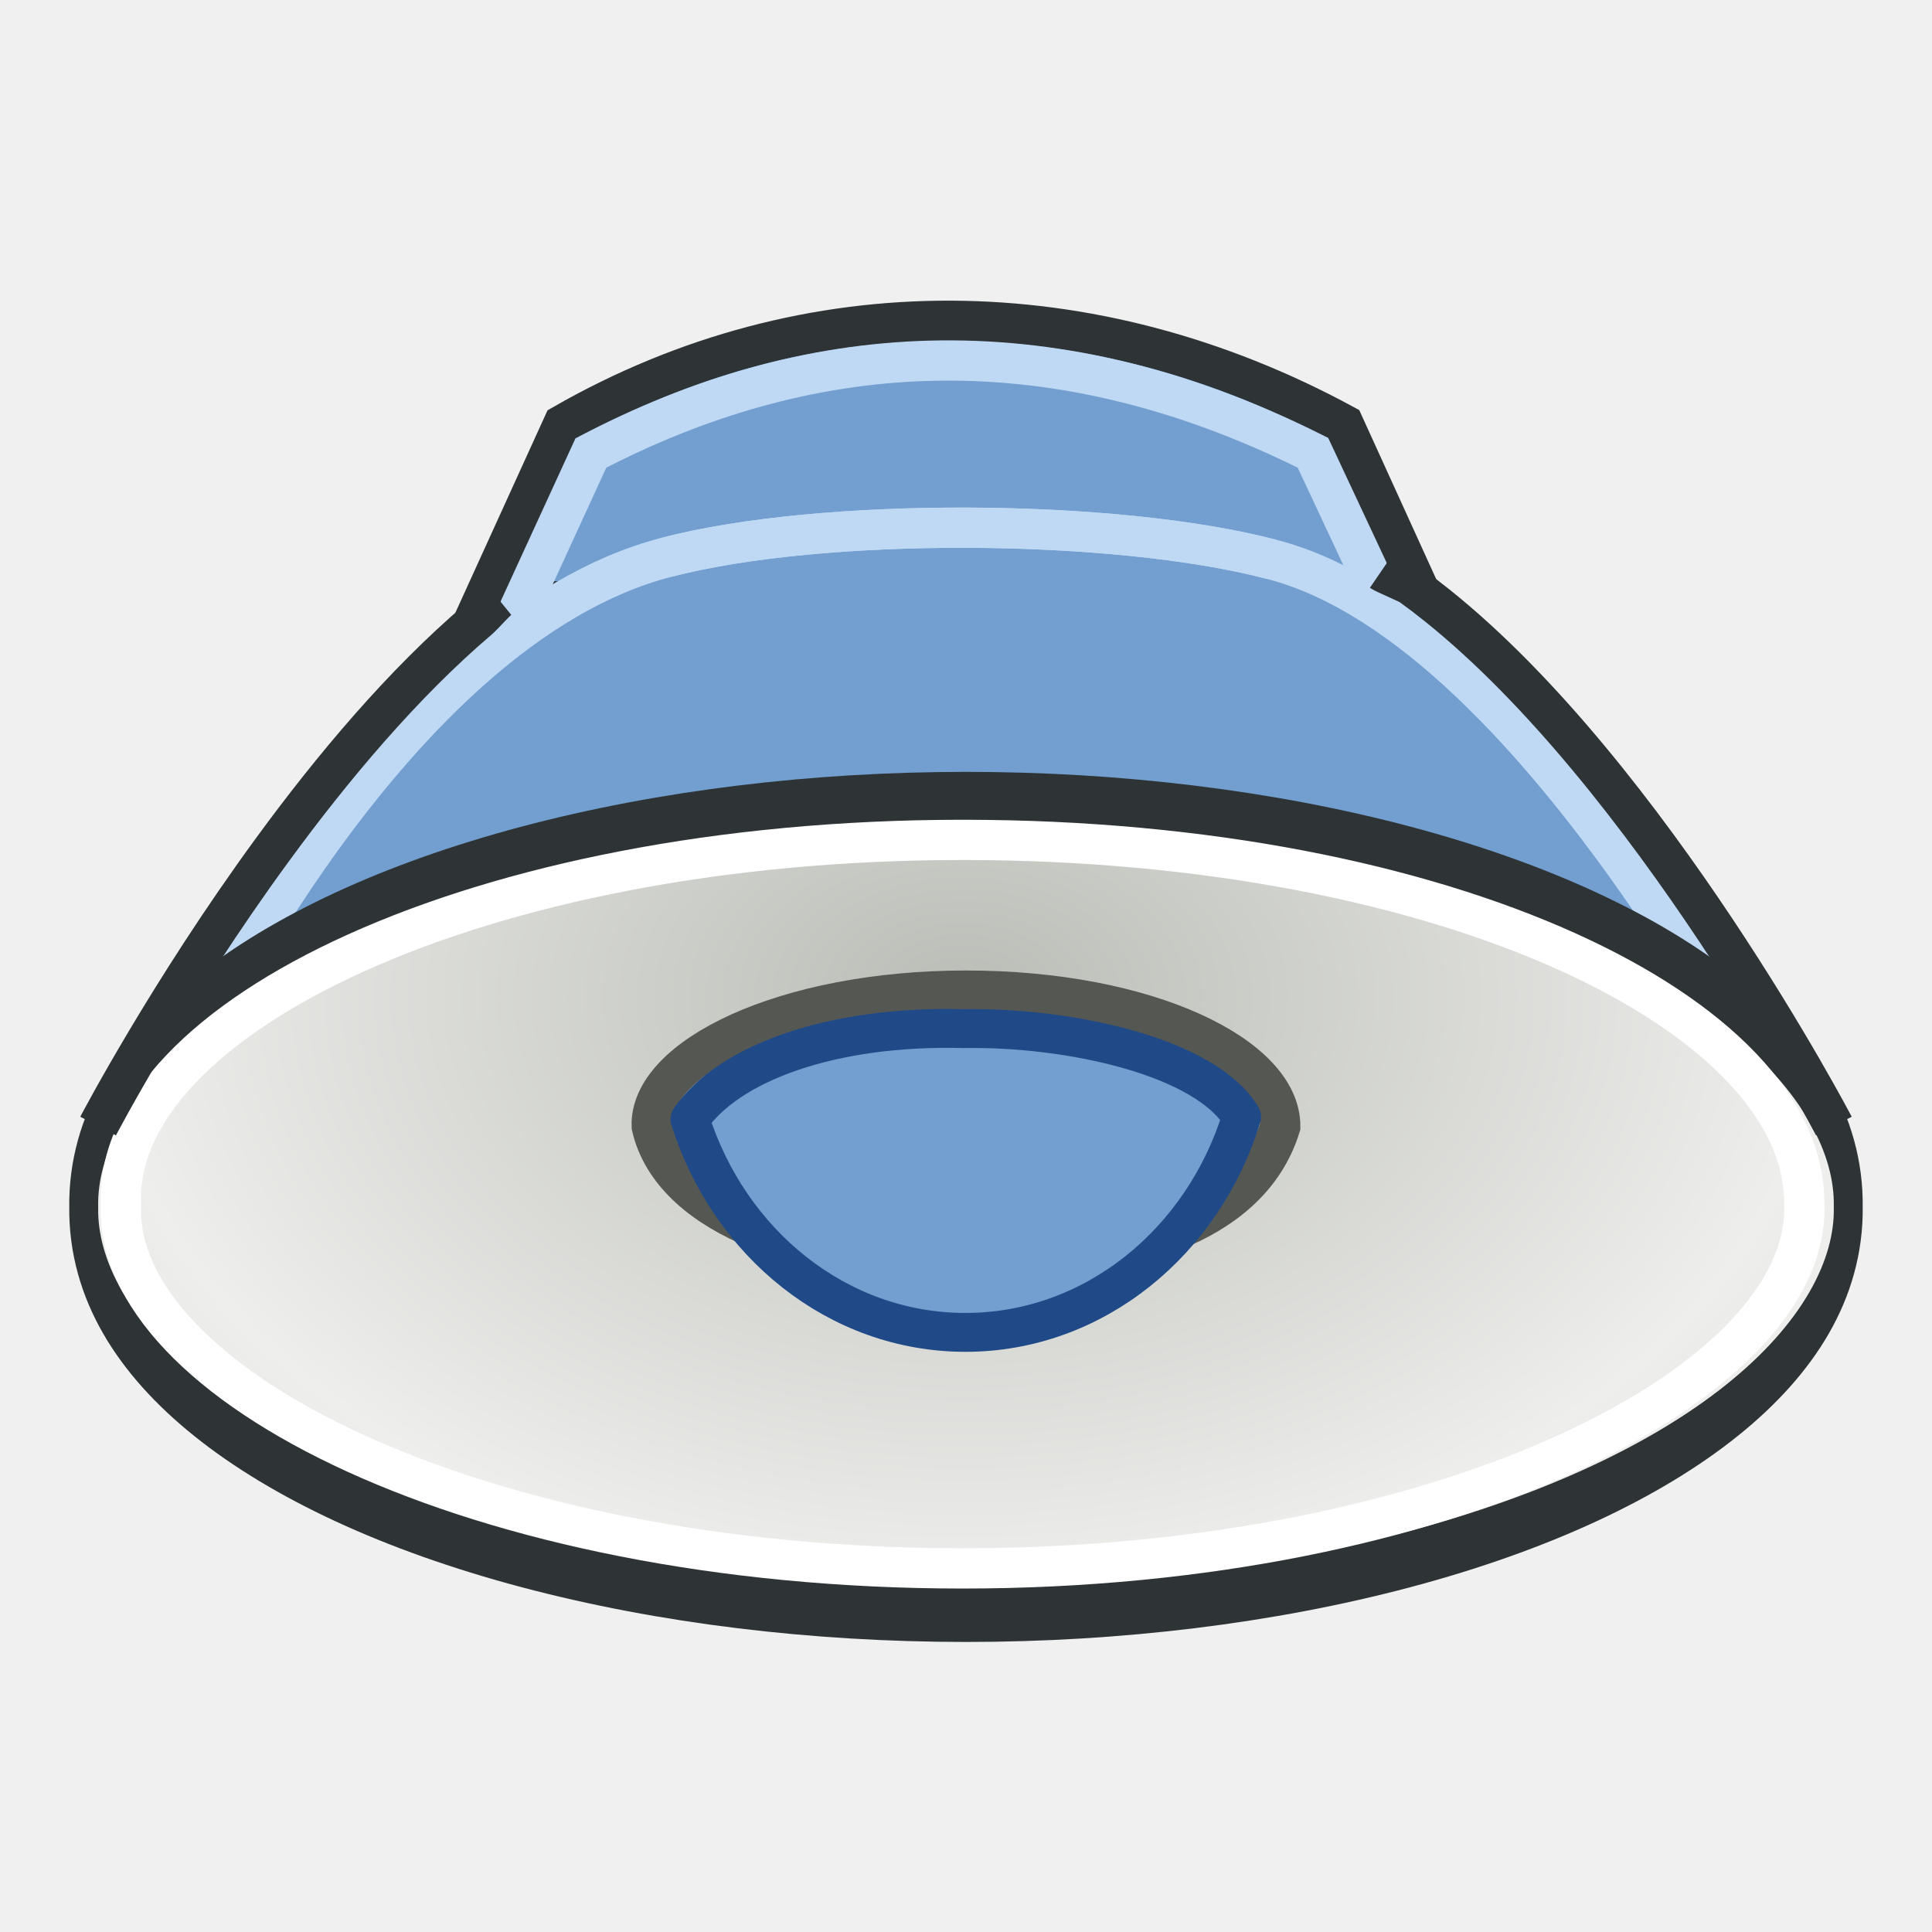
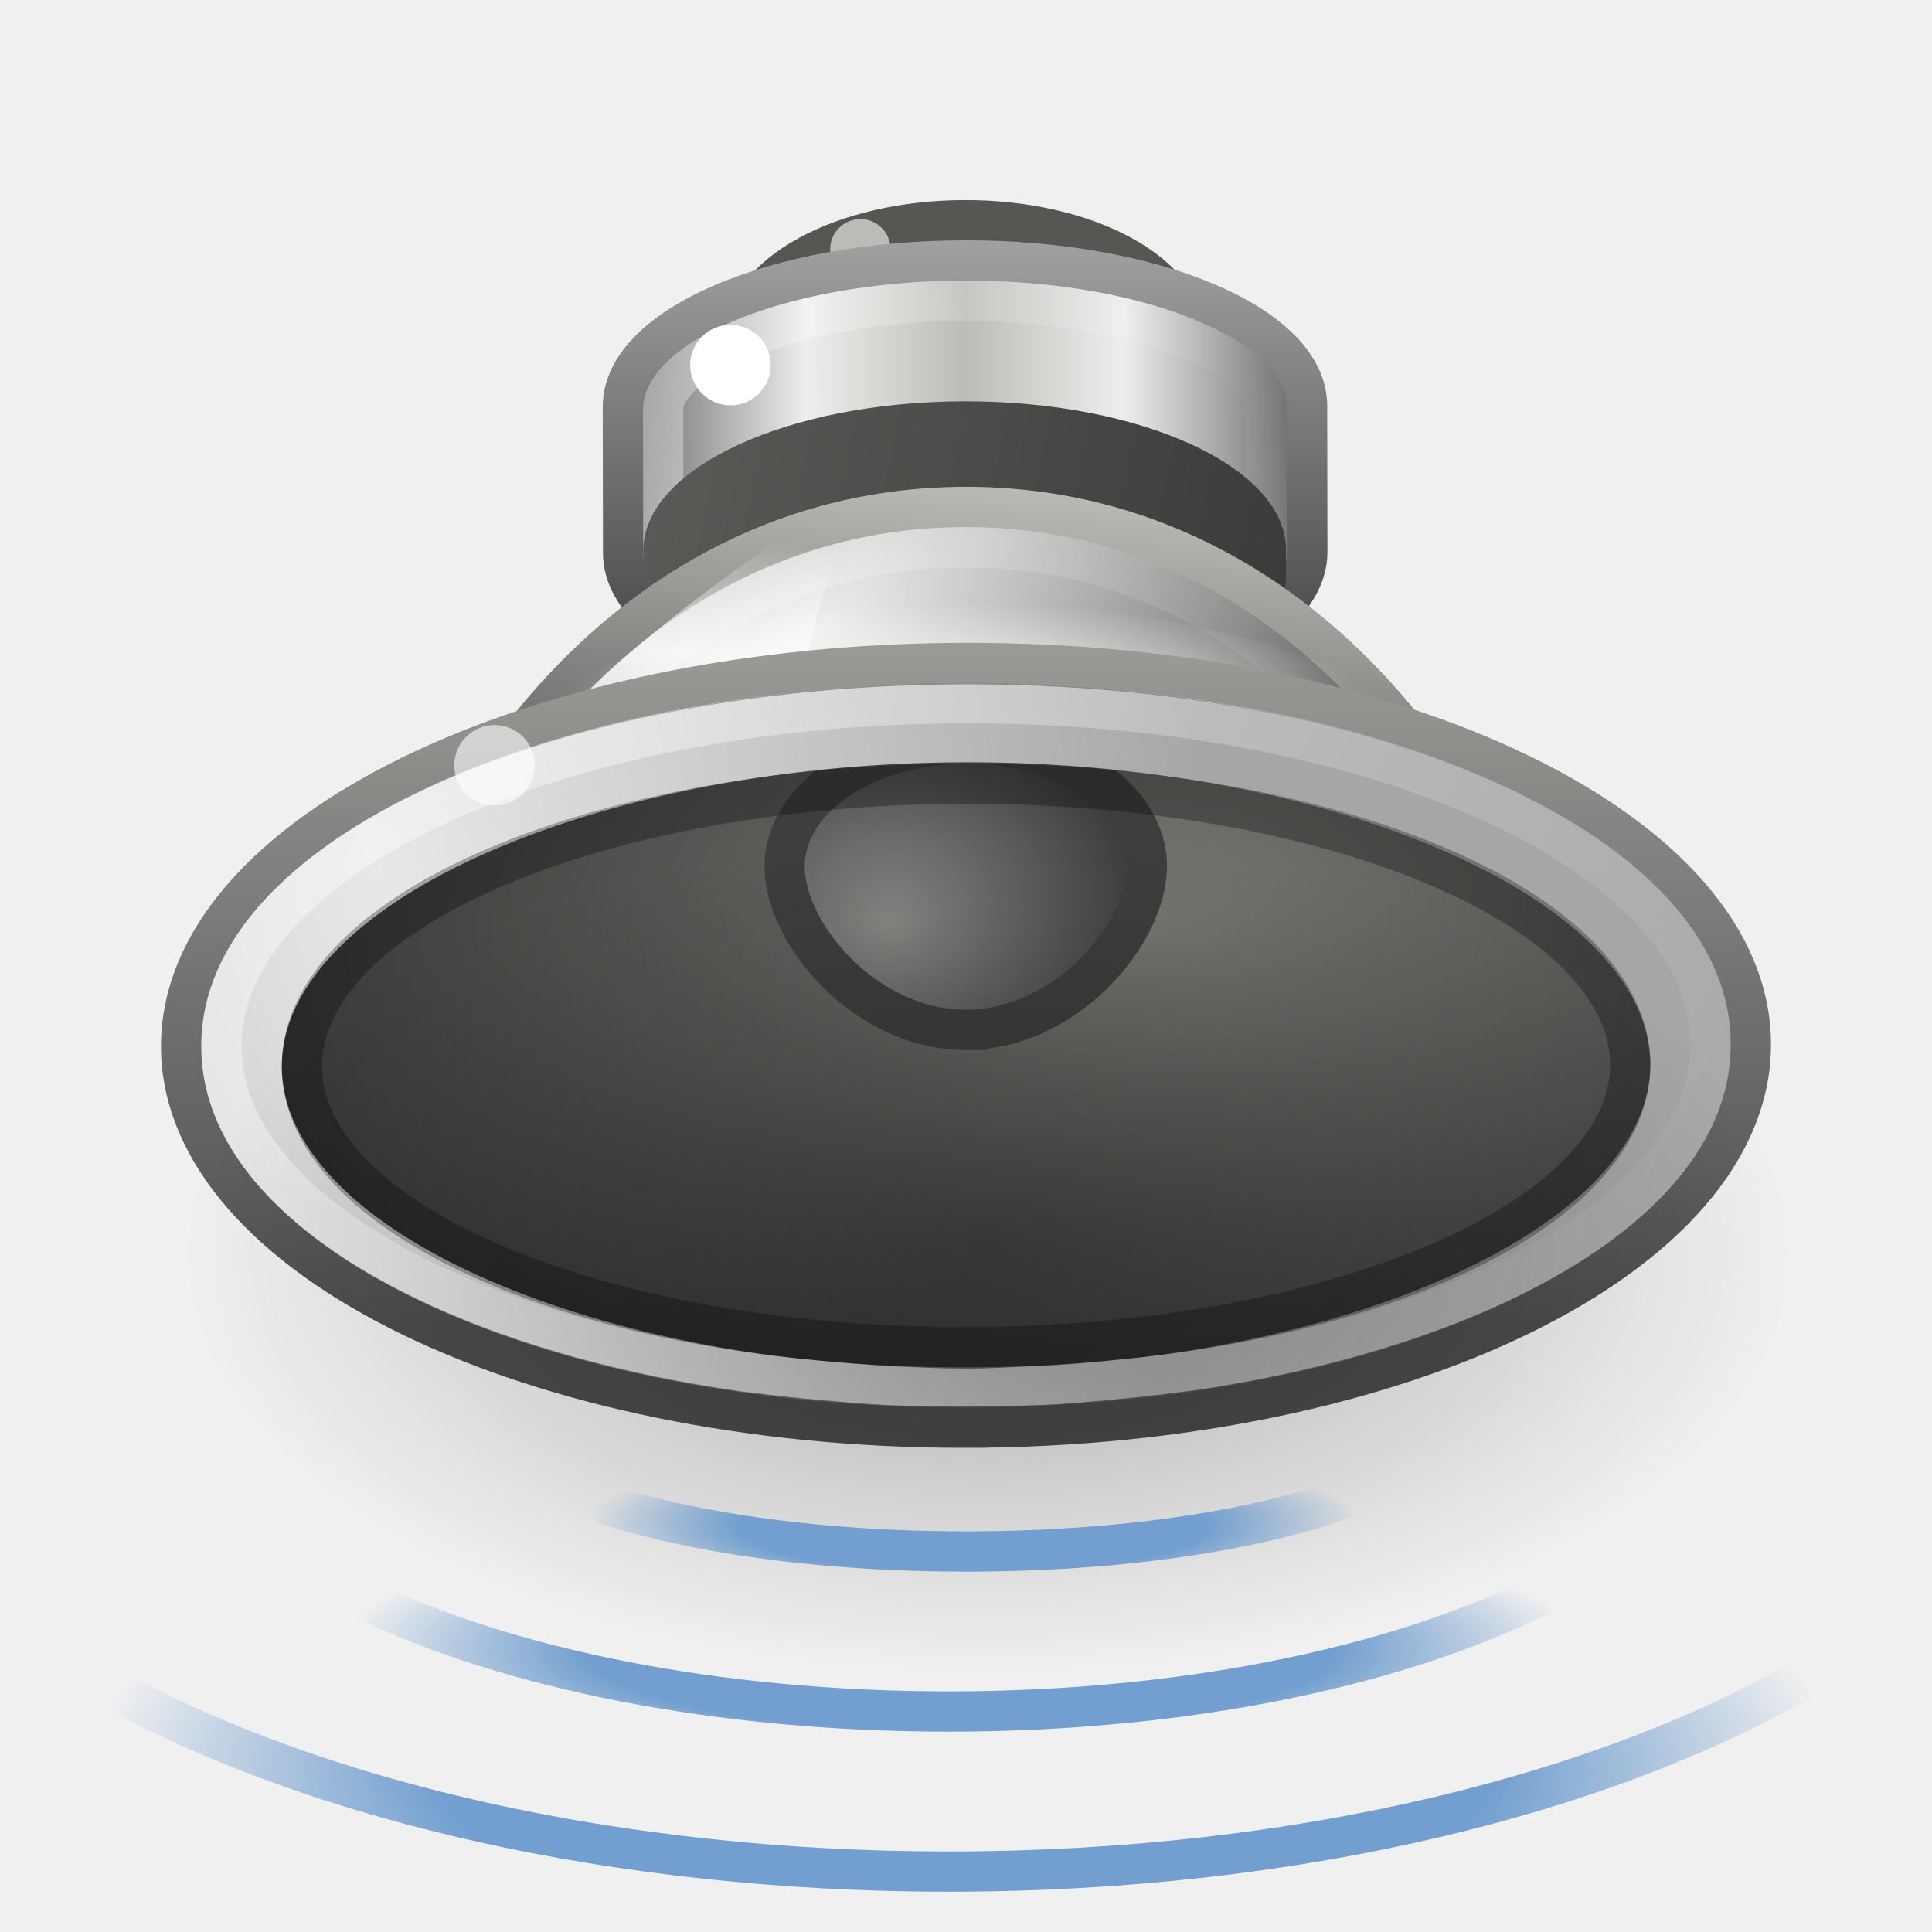
- <svg xmlns="http://www.w3.org/2000/svg" xmlns:xlink="http://www.w3.org/1999/xlink" width="48" height="48" id="svg2643" version="1.0">
-   <defs id="defs2645">
-     <linearGradient id="linearGradient3529">
-       <stop id="stop3531" offset="0" style="stop-color:#fefefe;stop-opacity:1;" />
-       <stop id="stop3533" offset="1" style="stop-color:#e8e7e6;stop-opacity:1;" />
+ <svg xmlns="http://www.w3.org/2000/svg" xmlns:xlink="http://www.w3.org/1999/xlink" version="1.0" width="48" height="48" id="svg6476" viewBox="0 0 48 48">
+   <defs id="defs6478">
+     <linearGradient id="linearGradient17123">
+       <stop id="stop17125" style="stop-color:#000000;stop-opacity:1" offset="0" />
+       <stop id="stop17127" style="stop-color:#000000;stop-opacity:0" offset="1" />
    </linearGradient>
-     <linearGradient id="linearGradient4389">
-       <stop style="stop-color:#555753;stop-opacity:1;" offset="0" id="stop4391" />
-       <stop id="stop4393" offset="1" style="stop-color:#eeeeec;stop-opacity:1;" />
+     <linearGradient id="linearGradient6700">
+       <stop id="stop6702" style="stop-color:#ffffff;stop-opacity:1" offset="0" />
+       <stop id="stop6704" style="stop-color:#ffffff;stop-opacity:0" offset="1" />
    </linearGradient>
-     <linearGradient id="linearGradient4325">
-       <stop id="stop4327" offset="0" style="stop-color:#2e3436;stop-opacity:1;" />
-       <stop style="stop-color:#eeeeec;stop-opacity:1;" offset="1" id="stop4329" />
+     <linearGradient id="linearGradient3844">
+       <stop id="stop3846" style="stop-color:#e8e8e8;stop-opacity:1" offset="0" />
+       <stop id="stop3848" style="stop-color:#a5a6a8;stop-opacity:1" offset="1" />
    </linearGradient>
-     <linearGradient id="linearGradient21608">
-       <stop style="stop-color:#888a85;stop-opacity:1" offset="0" id="stop21610" />
-       <stop style="stop-color:#2e3436;stop-opacity:1" offset="1" id="stop21612" />
+     <linearGradient id="linearGradient6589-510-471-936">
+       <stop id="stop5849" style="stop-color:#878a85;stop-opacity:1" offset="0" />
+       <stop id="stop5851" style="stop-color:#3e3f3d;stop-opacity:1" offset="1" />
    </linearGradient>
-     <linearGradient id="linearGradient15341">
-       <stop style="stop-color:#888a85;stop-opacity:1" offset="0" id="stop15343" />
-       <stop style="stop-color:#555753;stop-opacity:1" offset="1" id="stop15345" />
+     <linearGradient id="linearGradient6643">
+       <stop id="stop6645" style="stop-color:#4c4c4c;stop-opacity:1" offset="0" />
+       <stop id="stop6647" style="stop-color:#d3d7cf;stop-opacity:1" offset="1" />
    </linearGradient>
-     <linearGradient id="linearGradient6371">
-       <stop style="stop-color:#888a85;stop-opacity:1" offset="0" id="stop6373" />
-       <stop style="stop-color:#d3d7cf;stop-opacity:1;" offset="1" id="stop6375" />
+     <linearGradient id="linearGradient4718">
+       <stop id="stop4720" style="stop-color:#767973;stop-opacity:1" offset="0" />
+       <stop id="stop4722" style="stop-color:#202120;stop-opacity:1" offset="1" />
    </linearGradient>
-     <linearGradient id="linearGradient10872">
-       <stop id="stop10874" offset="0" style="stop-color:#888a85;stop-opacity:1" />
-       <stop style="stop-color:#9e9e92;stop-opacity:1;" offset="0.253" id="stop10876" />
-       <stop id="stop10878" offset="1" style="stop-color:#555753;stop-opacity:1" />
+     <linearGradient id="linearGradient6573">
+       <stop id="stop6575" style="stop-color:#ffffff;stop-opacity:1" offset="0" />
+       <stop id="stop6577" style="stop-color:#ffffff;stop-opacity:0" offset="1" />
    </linearGradient>
-     <linearGradient id="linearGradient5254">
-       <stop id="stop5256" offset="0" style="stop-color:#707469;stop-opacity:1;" />
-       <stop id="stop5258" offset="1" style="stop-color:#2e3335;stop-opacity:1;" />
+     <linearGradient id="linearGradient6379">
+       <stop id="stop6381" style="stop-color:#ffffff;stop-opacity:0" offset="0" />
+       <stop id="stop21606" style="stop-color:#ffffff;stop-opacity:1" offset="0.5" />
+       <stop id="stop6383" style="stop-color:#ffffff;stop-opacity:0" offset="1" />
    </linearGradient>
-     <linearGradient id="linearGradient10055">
-       <stop style="stop-color:#bebebe;stop-opacity:1;" offset="0" id="stop10057" />
-       <stop id="stop10061" offset="0.375" style="stop-color:#e8e8e8;stop-opacity:1;" />
-       <stop style="stop-color:#5c5c5c;stop-opacity:1;" offset="1" id="stop10059" />
+     <linearGradient id="linearGradient6651">
+       <stop id="stop6653" style="stop-color:#ffffff;stop-opacity:1" offset="0" />
+       <stop id="stop6655" style="stop-color:#ffffff;stop-opacity:0" offset="1" />
    </linearGradient>
-     <linearGradient id="linearGradient4841">
-       <stop id="stop4843" offset="0" style="stop-color:#babdb6;stop-opacity:1;" />
-       <stop style="stop-color:#fcaf3e;stop-opacity:0.941;" offset="0" id="stop4845" />
-       <stop id="stop4847" offset="1" style="stop-color:#babdb6;stop-opacity:1;" />
-       <stop style="stop-color:#eeeeec;stop-opacity:1;" offset="1" id="stop4849" />
+     <linearGradient id="linearGradient5292">
+       <stop id="stop5294" style="stop-color:#4b4b4b;stop-opacity:1" offset="0" />
+       <stop id="stop5296" style="stop-color:#babdb6;stop-opacity:1" offset="1" />
    </linearGradient>
-     <linearGradient id="linearGradient4809">
-       <stop style="stop-color:#babdb6;stop-opacity:1;" offset="0" id="stop4811" />
-       <stop id="stop4813" offset="0" style="stop-color:#ad7fa8;stop-opacity:1;" />
-       <stop style="stop-color:#babdb6;stop-opacity:1;" offset="1" id="stop4815" />
-       <stop id="stop4817" offset="1" style="stop-color:#eeeeec;stop-opacity:1;" />
+     <linearGradient id="linearGradient6633">
+       <stop id="stop6635" style="stop-color:#eeeeec;stop-opacity:1" offset="0" />
+       <stop id="stop6637" style="stop-color:#61635f;stop-opacity:1" offset="1" />
    </linearGradient>
-     <linearGradient id="linearGradient3345">
-       <stop id="stop3347" offset="0" style="stop-color:#babdb6;stop-opacity:1;" />
-       <stop style="stop-color:#729fcf;stop-opacity:1;" offset="0" id="stop3351" />
-       <stop id="stop3355" offset="1" style="stop-color:#babdb6;stop-opacity:1;" />
-       <stop style="stop-color:#eeeeec;stop-opacity:1;" offset="1" id="stop3349" />
+     <linearGradient id="linearGradient6546-397-668-696-989">
+       <stop id="stop4870" style="stop-color:#383937;stop-opacity:1" offset="0" />
+       <stop id="stop4872" style="stop-color:#595b57;stop-opacity:1" offset="1" />
    </linearGradient>
-     <linearGradient id="linearGradient3223">
-       <stop style="stop-color:#eeeeec;stop-opacity:1;" offset="0" id="stop3225" />
-       <stop style="stop-color:#babdb6;stop-opacity:1;" offset="1" id="stop3227" />
+     <linearGradient id="linearGradient6531">
+       <stop id="stop6533" style="stop-color:#ffffff;stop-opacity:1" offset="0" />
+       <stop id="stop6535" style="stop-color:#ffffff;stop-opacity:0" offset="1" />
    </linearGradient>
-     <linearGradient id="linearGradient3503">
-       <stop style="stop-color:#babdb6;stop-opacity:1;" offset="0" id="stop3239" />
-       <stop id="stop3507" offset="1" style="stop-color:#eeeeec;stop-opacity:1;" />
+     <linearGradient id="linearGradient3858">
+       <stop id="stop3860" style="stop-color:#a0a0a0;stop-opacity:1" offset="0" />
+       <stop id="stop3862" style="stop-color:#4a4a4a;stop-opacity:1" offset="1" />
    </linearGradient>
-     <radialGradient xlink:href="#linearGradient3503" id="radialGradient3501" cx="22.276" cy="32.249" fx="22.276" fy="32.249" r="20.319" gradientTransform="matrix(1,0,0,0.2366258,0,24.61794)" gradientUnits="userSpaceOnUse" />
-     <radialGradient xlink:href="#linearGradient3503" id="radialGradient3500" gradientUnits="userSpaceOnUse" gradientTransform="matrix(1,0,0,0.2366258,0,24.61794)" cx="22.276" cy="32.249" fx="22.276" fy="32.249" r="20.319" />
-     <radialGradient xlink:href="#linearGradient3503" id="radialGradient3232" gradientUnits="userSpaceOnUse" gradientTransform="matrix(-1.053831,-6.3027391e-8,1.2877417e-8,-0.7232676,47.47493,42.42039)" cx="22.276" cy="21.52" fx="22.276" fy="21.52" r="20.319" spreadMethod="reflect" />
-     <radialGradient xlink:href="#linearGradient3503" id="radialGradient5689" gradientUnits="userSpaceOnUse" gradientTransform="matrix(-1.046908,0,0,0.4796469,270.3786,38.42767)" cx="22.276" cy="32.249" fx="22.276" fy="32.249" r="20.319" />
-     <radialGradient xlink:href="#linearGradient4325" id="radialGradient4359" gradientUnits="userSpaceOnUse" gradientTransform="matrix(-1.053831,-6.3027391e-8,1.2877417e-8,-0.7232676,-52.44726,-106.1479)" spreadMethod="pad" cx="22.276" cy="21.099" fx="22.276" fy="21.099" r="20.319" />
-     <radialGradient xlink:href="#linearGradient3503" id="radialGradient5015" gradientUnits="userSpaceOnUse" gradientTransform="matrix(-1.053831,-6.3027391e-8,1.2877417e-8,-0.7232676,42.72008,-107.8985)" spreadMethod="pad" cx="22.276" cy="21.52" fx="22.276" fy="21.52" r="20.319" />
-     <radialGradient xlink:href="#linearGradient3503" id="radialGradient5062" gradientUnits="userSpaceOnUse" gradientTransform="matrix(-1.053831,-6.3027391e-8,1.2877417e-8,-0.7232676,98.72007,-107.8985)" spreadMethod="pad" cx="22.276" cy="21.52" fx="22.276" fy="21.52" r="20.319" />
-     <radialGradient xlink:href="#linearGradient4325" id="radialGradient5064" gradientUnits="userSpaceOnUse" gradientTransform="matrix(-1.053831,-6.3027391e-8,1.2877417e-8,-0.7232676,98.72007,-107.8985)" spreadMethod="pad" cx="22.276" cy="21.099" fx="22.276" fy="21.099" r="20.319" />
-     <radialGradient xlink:href="#linearGradient4389" id="radialGradient5110" gradientUnits="userSpaceOnUse" gradientTransform="matrix(-1.053831,-6.3027391e-8,1.2877417e-8,-0.7232676,142.7201,-107.8985)" spreadMethod="pad" cx="22.276" cy="21.099" fx="22.276" fy="21.099" r="20.319" />
-     <radialGradient xlink:href="#linearGradient4389" id="radialGradient3863" gradientUnits="userSpaceOnUse" gradientTransform="matrix(-1.053831,-6.3027391e-8,1.2877417e-8,-0.7232676,92.72007,-107.8985)" spreadMethod="pad" cx="22.276" cy="21.099" fx="22.276" fy="21.099" r="20.319" />
-     <radialGradient xlink:href="#linearGradient4389" id="radialGradient3865" gradientUnits="userSpaceOnUse" gradientTransform="matrix(-1.053831,-6.3027391e-8,1.2877417e-8,-0.7232676,92.72007,-107.8985)" spreadMethod="pad" cx="22.276" cy="21.099" fx="22.276" fy="21.099" r="20.319" />
-     <radialGradient xlink:href="#linearGradient4389" id="radialGradient3906" gradientUnits="userSpaceOnUse" gradientTransform="matrix(-1.053831,-6.3027391e-8,1.2877417e-8,-0.7232676,92.72007,-107.8985)" spreadMethod="pad" cx="22.276" cy="21.099" fx="22.276" fy="21.099" r="20.319" />
-     <radialGradient xlink:href="#linearGradient3345" id="radialGradient5554" gradientUnits="userSpaceOnUse" gradientTransform="matrix(-1.053831,-6.3027391e-8,1.2877417e-8,-0.7232676,97.72546,40.41907)" spreadMethod="pad" cx="22.276" cy="21.52" fx="22.276" fy="21.52" r="20.319" />
-     <radialGradient xlink:href="#linearGradient3503" id="radialGradient8512" gradientUnits="userSpaceOnUse" gradientTransform="matrix(-1.053831,-6.3027391e-8,1.2877417e-8,-0.7232676,97.72545,40.29406)" spreadMethod="reflect" cx="22.276" cy="21.52" fx="22.276" fy="21.52" r="20.319" />
+     <linearGradient id="linearGradient5262">
+       <stop id="stop5264" style="stop-color:#babdb6;stop-opacity:1" offset="0" />
+       <stop id="stop5266" style="stop-color:#eeeeec;stop-opacity:1" offset="0.437" />
+       <stop id="stop5268" style="stop-color:#555753;stop-opacity:1" offset="1" />
+     </linearGradient>
+     <radialGradient cx="11.402" cy="36.863" r="10.695" fx="11.402" fy="36.863" id="radialGradient2484" xlink:href="#linearGradient17123" gradientUnits="userSpaceOnUse" gradientTransform="matrix(-1.870034,0,0,0.9735927,45.88221,-4.746208)" />
+     <linearGradient x1="16.79" y1="21.27" x2="29.694" y2="46.259" id="linearGradient2518" xlink:href="#linearGradient6700" gradientUnits="userSpaceOnUse" gradientTransform="matrix(1.096632,-0.01771301,0.01803926,1.116835,-2.419304,-6.921553)" />
+     <radialGradient cx="30.685" cy="42.261" r="8.228" fx="30.685" fy="42.261" id="radialGradient2525" xlink:href="#linearGradient3844" gradientUnits="userSpaceOnUse" gradientTransform="matrix(3.987999,0.05259819,-0.04086024,-2.529706,-99.40242,114.6096)" />
+     <radialGradient cx="20.884" cy="20.434" r="4" fx="20.884" fy="20.434" id="radialGradient2528" xlink:href="#linearGradient6589-510-471-936" gradientUnits="userSpaceOnUse" gradientTransform="matrix(1.309223,-0.02114677,0.02520207,1.56029,-5.155679,-9.456514)" />
+     <radialGradient cx="23.165" cy="30.233" r="8.189" fx="23.165" fy="30.233" id="radialGradient2531" xlink:href="#linearGradient4718" gradientUnits="userSpaceOnUse" gradientTransform="matrix(2.094629,0.06935096,-0.1209478,3.677939,-22.19035,-84.44546)" />
+     <linearGradient x1="31.011" y1="45.765" x2="6.538" y2="45.804" id="linearGradient2533" xlink:href="#linearGradient6643" gradientUnits="userSpaceOnUse" gradientTransform="matrix(1.225646,-0.01979688,0.01901434,1.177205,-5.704156,-8.555509)" />
+     <linearGradient x1="19.24" y1="4.811" x2="11.324" y2="35.458" id="linearGradient2536" xlink:href="#linearGradient6573" gradientUnits="userSpaceOnUse" gradientTransform="matrix(0.9032913,-0.01459006,0.01406615,0.8708542,6.31709,4.983276)" />
+     <linearGradient x1="20.226" y1="20.334" x2="11.438" y2="21.75" id="linearGradient2539" xlink:href="#linearGradient6379" gradientUnits="userSpaceOnUse" gradientTransform="matrix(0.6665798,-0.01076669,0.01615005,0.9998695,5.373473,-0.8409541)" />
+     <radialGradient cx="23.987" cy="27.053" r="7.75" fx="23.987" fy="27.053" id="radialGradient2542" xlink:href="#linearGradient6651" gradientUnits="userSpaceOnUse" gradientTransform="matrix(-0.3217342,0.00519671,-0.02079234,-1.287278,25.54939,58.67044)" />
+     <radialGradient cx="9.32" cy="18.817" r="12.5" fx="9.32" fy="18.817" id="radialGradient2545" xlink:href="#linearGradient6633" gradientUnits="userSpaceOnUse" gradientTransform="matrix(0.7215875,0.5105606,-0.908924,1.193324,25.79575,-6.879863)" />
+     <linearGradient x1="19.031" y1="34.521" x2="6.964" y2="35.678" id="linearGradient2547" xlink:href="#linearGradient5292" gradientUnits="userSpaceOnUse" gradientTransform="matrix(0.9113395,-0.01472014,0.01419247,0.8786732,6.165419,4.813647)" />
+     <linearGradient x1="80.693" y1="31.561" x2="77.125" y2="14" id="linearGradient2550" xlink:href="#linearGradient6546-397-668-696-989" gradientUnits="userSpaceOnUse" gradientTransform="rotate(-0.9253705,172.3641,4123.277)" />
+     <linearGradient x1="9.883" y1="14.051" x2="5.101" y2="30.001" id="linearGradient2553" xlink:href="#linearGradient6531" gradientUnits="userSpaceOnUse" gradientTransform="matrix(0.8936334,-0.01443412,0.01615005,0.9998695,4.687644,2.170515)" />
+     <linearGradient x1="102.357" y1="-41.092" x2="82.681" y2="-41.092" id="linearGradient2556" xlink:href="#linearGradient5262" gradientUnits="userSpaceOnUse" gradientTransform="matrix(0.00739407,0.4577748,-0.4322296,0.00698141,-9.20448,-22.46882)" spreadMethod="reflect" />
+     <linearGradient x1="102.457" y1="14.187" x2="102.441" y2="4.187" id="linearGradient2558" xlink:href="#linearGradient3858" gradientUnits="userSpaceOnUse" gradientTransform="rotate(89.07463,44.55834,-25.34463)" />
+     <linearGradient id="linearGradient6958">
+       <stop id="stop6960" offset="0" style="stop-color:#729fcf;stop-opacity:1;" />
+       <stop id="stop6966" offset="0.6" style="stop-color:#729fcf;stop-opacity:1;" />
+       <stop id="stop6962" offset="1" style="stop-color:#729fcf;stop-opacity:0;" />
+     </linearGradient>
+     <radialGradient cx="72.496" cy="22.844" fx="72.496" fy="22.844" gradientTransform="matrix(0,1.606302,4.508895,0,-79.00913,-72.47023)" gradientUnits="userSpaceOnUse" id="radialGradient6968" r="4.82" xlink:href="#linearGradient6958" />
+     <radialGradient cx="70.531" cy="22.734" fx="70.531" fy="22.734" gradientTransform="matrix(0,0.9341448,4.313723,0,-74.21277,-24.89862)" gradientUnits="userSpaceOnUse" id="radialGradient6976" r="3.598" xlink:href="#linearGradient6958" />
+     <radialGradient cx="60.641" cy="22.656" fx="60.641" fy="22.656" gradientTransform="matrix(0,0.758431,3.696354,0,-59.5633,-8.102147)" gradientUnits="userSpaceOnUse" id="radialGradient6984" r="2.619" xlink:href="#linearGradient6958" />
  </defs>
-   <g id="layer1">
-     <g id="g8490" transform="translate(-50.3346,4.1631076e-2)">
-       <path id="path8492" d="M 64.326,10.506 C 70.397,7.024 77.469,7.114 83.719,10.506 L 85.719,14.899 L 62.326,14.899 L 64.326,10.506 z" style="fill:#729fcf;fill-opacity:1;fill-rule:nonzero;stroke:#2e3436;stroke-width:1;stroke-linecap:butt;stroke-linejoin:miter;marker:none;marker-start:none;marker-mid:none;marker-end:none;stroke-miterlimit:4;stroke-dashoffset:0;stroke-opacity:1;visibility:visible;display:inline;overflow:visible;enable-background:accumulate" />
-       <path d="M 95.897,27.935 C 95.897,27.935 91.35,19.248 86.036,14.996 C 85.825,14.827 85.613,14.666 85.401,14.512 C 84.898,14.149 84.391,13.829 83.881,13.564 C 83.312,13.268 82.741,13.039 82.17,12.892 C 78.287,11.872 70.454,11.829 66.581,12.846 C 65.741,13.065 64.899,13.457 64.068,13.978 C 63.443,14.369 62.824,14.833 62.218,15.35 C 60.346,16.943 58.589,19.038 57.11,21.06 C 54.513,24.609 52.772,27.935 52.772,27.935" style="fill:none;fill-opacity:1;fill-rule:evenodd;stroke:none;stroke-width:1px;stroke-linecap:butt;stroke-linejoin:miter;stroke-opacity:1" id="path8494" />
-       <path style="fill:none;fill-opacity:1;fill-rule:nonzero;stroke:#bfd8f3;stroke-width:1;stroke-linecap:butt;stroke-linejoin:miter;marker:none;marker-start:none;marker-mid:none;marker-end:none;stroke-miterlimit:4;stroke-dashoffset:0;stroke-opacity:1;visibility:visible;display:inline;overflow:visible;enable-background:accumulate" d="M 62.827,15.979 L 65.015,11.213 C 70.276,8.47 76.235,7.846 82.954,11.207 L 84.922,15.411" id="path8496" />
-       <path d="M 95.002,28.524 C 95.002,28.524 88.694,15.595 81.931,13.856 C 78.048,12.836 70.746,12.793 66.872,13.81 C 60.028,15.595 55.033,26.274 55.033,26.274" style="fill:#729fcf;fill-opacity:1;fill-rule:evenodd;stroke:#bfd8f3;stroke-width:1px;stroke-linecap:butt;stroke-linejoin:miter;stroke-opacity:1" id="path8498" />
-       <path transform="matrix(1.046908,0,0,2.027027,51.01285,-35.40961)" d="M 43.214,32.241 A 20.938,4.955 0 1 1 1.339,32.241 A 20.938,4.955 0 1 1 43.214,32.241 z" id="path8500" style="fill:#eeeeec;fill-opacity:1;fill-rule:nonzero;stroke:#2e3436;stroke-width:0.686;stroke-linecap:butt;stroke-linejoin:miter;marker:none;marker-start:none;marker-mid:none;marker-end:none;stroke-miterlimit:4;stroke-dasharray:none;stroke-dashoffset:0;stroke-opacity:1;visibility:visible;display:inline;overflow:visible;enable-background:accumulate" />
-       <path id="path8502" d="M 95.16,29.859 C 95.349,34.267 86.35,38.925 74.251,38.925 C 62.151,38.925 53.12,34.331 53.341,29.859 C 53.152,25.293 62.151,20.825 74.251,20.825 C 86.35,20.825 95.192,25.198 95.16,29.859 z" style="fill:url(#radialGradient8512);fill-opacity:1;fill-rule:nonzero;stroke:#ffffff;stroke-width:1;stroke-linecap:butt;stroke-linejoin:miter;marker:none;marker-start:none;marker-mid:none;marker-end:none;stroke-miterlimit:4;stroke-dashoffset:0;stroke-opacity:1;visibility:visible;display:inline;overflow:visible;enable-background:accumulate" />
-       <path style="fill:none;fill-opacity:1;fill-rule:nonzero;stroke:#555753;stroke-width:1;stroke-linecap:butt;stroke-linejoin:miter;marker:none;marker-start:none;marker-mid:none;marker-end:none;stroke-miterlimit:4;stroke-dasharray:none;stroke-dashoffset:0;stroke-opacity:1;visibility:visible;display:inline;overflow:visible;enable-background:accumulate" d="M 82.142,27.944 C 81.468,30.132 78.853,31.329 74.335,31.329 C 69.816,31.329 66.986,29.952 66.527,27.944 C 66.456,26.239 69.816,24.57 74.335,24.57 C 78.853,24.57 82.154,26.204 82.142,27.944 z" id="path8504" />
-       <path style="fill:#729fcf;fill-opacity:1;fill-rule:nonzero;stroke:#204a87;stroke-width:0.966;stroke-linecap:butt;stroke-linejoin:round;marker:none;marker-start:none;marker-mid:none;marker-end:none;stroke-miterlimit:4;stroke-dashoffset:0;stroke-opacity:1;visibility:visible;display:inline;overflow:visible;enable-background:accumulate" d="M 67.477,27.765 C 68.447,30.844 71.146,33.061 74.32,33.061 C 77.515,33.061 80.227,30.816 81.182,27.707 C 80.281,26.207 76.901,25.471 74.291,25.514 C 70.987,25.428 68.435,26.373 67.477,27.765 z" id="path8506" />
-       <path id="path8508" style="fill:none;fill-opacity:1;fill-rule:evenodd;stroke:#2e3436;stroke-width:1px;stroke-linecap:butt;stroke-linejoin:miter;stroke-opacity:1" d="M 62.722,14.847 C 62.595,14.95 62.344,15.243 62.218,15.35 C 60.346,16.943 58.589,19.038 57.11,21.06 C 54.513,24.609 52.772,27.935 52.772,27.935 M 95.897,27.935 C 95.897,27.935 91.35,19.248 86.036,14.996 C 85.825,14.827 85.613,14.666 85.401,14.512 C 85.3,14.439 84.752,14.219 84.651,14.15" />
-       <path id="path8510" style="fill:none;fill-opacity:1;fill-rule:evenodd;stroke:#bfd8f3;stroke-width:1px;stroke-linecap:butt;stroke-linejoin:miter;stroke-opacity:1" d="M 81.931,13.856 C 78.048,12.836 70.746,12.793 66.872,13.81" />
-     </g>
+   <g id="g4895" transform="matrix(0.0177059,0.9998432,0.9998432,-0.0177059,-0.2854099,0.6218411)">
+     <path style="fill:#2e3436;fill-opacity:1;stroke:#555753;stroke-width:1;stroke-linecap:round;stroke-linejoin:miter;stroke-miterlimit:4;stroke-dasharray:none;stroke-dashoffset:0;stroke-opacity:1" id="path5330" d="m 11.277,24.067 c 0.049,3.037 -1.254,5.521 -2.911,5.548 -1.657,0.027 -3.039,-2.414 -3.088,-5.451 -0.049,-3.037 1.254,-5.521 2.911,-5.548 1.657,-0.027 3.039,2.414 3.088,5.451 z" />
+     <path style="display:inline;fill:#babdb6;fill-opacity:1;stroke:none" id="path6659" d="m 6.704,21.547 c 0.007,0.414 -0.324,0.755 -0.738,0.762 -0.414,0.007 -0.755,-0.324 -0.762,-0.738 -0.007,-0.414 0.324,-0.755 0.738,-0.762 0.414,-0.007 0.755,0.324 0.762,0.738 z" />
+     <path style="display:inline;overflow:visible;visibility:visible;fill:url(#linearGradient2556);fill-opacity:1;fill-rule:nonzero;stroke:url(#linearGradient2558);stroke-width:1;stroke-linecap:butt;stroke-linejoin:miter;stroke-miterlimit:4;stroke-dasharray:none;stroke-dashoffset:0;stroke-opacity:1;marker:none;enable-background:accumulate" id="path2766" d="m 9.764,15.59 c -2.001,0.032 -3.563,3.866 -3.487,8.557 0.076,4.691 1.761,8.473 3.762,8.44 l 3.625,-0.059 c 2.001,-0.032 3.563,-3.866 3.487,-8.557 -0.076,-4.691 -1.761,-8.473 -3.762,-8.44 z" />
+     <path style="display:inline;opacity:0.4;fill:none;stroke:url(#linearGradient2553);stroke-width:1;stroke-linecap:round;stroke-linejoin:miter;stroke-miterlimit:4;stroke-dasharray:none;stroke-dashoffset:0;stroke-opacity:1" id="path5556" d="m 9.837,16.589 c -0.47,0.008 -1.123,0.564 -1.673,1.934 -0.55,1.369 -0.923,3.391 -0.887,5.609 0.036,2.218 0.474,4.226 1.068,5.577 0.594,1.351 1.264,1.886 1.734,1.878 l 3.575,-0.058 c 0.47,-0.008 1.123,-0.564 1.673,-1.934 0.55,-1.369 0.923,-3.391 0.887,-5.609 -0.036,-2.218 -0.474,-4.226 -1.068,-5.577 -0.594,-1.351 -1.264,-1.886 -1.734,-1.878 z" />
+     <path style="display:inline;fill:url(#linearGradient2550);fill-opacity:1;stroke:none" id="path6556" d="m 13.344,16.033 c -2.04,0.033 -3.639,3.636 -3.567,8.043 0.071,4.407 1.785,7.957 3.825,7.924 l 0.637,-0.01 c 2.04,-0.033 3.639,-3.636 3.567,-8.043 -0.071,-4.407 -1.785,-7.957 -3.825,-7.924 z" />
+     <path style="fill:url(#radialGradient2545);fill-opacity:1;stroke:url(#linearGradient2547);stroke-width:1;stroke-linecap:round;stroke-linejoin:miter;stroke-miterlimit:4;stroke-dasharray:none;stroke-dashoffset:0;stroke-opacity:1" id="path1871" d="m 12.401,24.049 c 0.149,9.226 9.42,14.35 15.107,14.258 3.937,-0.064 6.894,-6.608 6.765,-14.611 C 34.144,15.693 30.977,9.247 27.04,9.31 21.353,9.402 12.252,14.823 12.401,24.049 Z" />
+     <path style="display:inline;fill:url(#radialGradient2542);fill-opacity:1;stroke:none" id="path6649" d="M 35.273,23.679 C 35.425,33.067 30.959,40.751 25.299,40.843 19.639,40.934 14.928,33.398 14.776,24.01 14.624,14.623 19.09,6.939 24.75,6.847 30.41,6.756 35.122,14.292 35.273,23.679 Z" />
+     <path style="display:inline;opacity:0.734;fill:url(#linearGradient2539);fill-opacity:1;fill-rule:evenodd;stroke:none" id="path6639" d="m 19.611,12.229 c -2.56,1.436 -5.398,5.361 -7.875,9.33 2.681,-1.17 5.459,-2.049 7.971,-1.879 z" />
+     <path style="display:inline;opacity:0.4;fill:none;stroke:url(#linearGradient2536);stroke-width:1;stroke-linecap:round;stroke-linejoin:miter;stroke-miterlimit:4;stroke-dasharray:none;stroke-dashoffset:0;stroke-opacity:1" id="path6567" d="m 27.015,10.311 c -2.525,0.041 -6.054,1.346 -8.834,3.709 -2.781,2.362 -4.849,5.723 -4.779,10.013 0.069,4.29 2.245,7.582 5.1,9.853 2.855,2.271 6.424,3.462 8.949,3.421 1.429,-0.023 2.9,-1.304 4.033,-3.767 1.133,-2.463 1.852,-5.971 1.789,-9.829 -0.062,-3.857 -0.894,-7.341 -2.106,-9.766 -1.212,-2.425 -2.723,-3.658 -4.153,-3.635 z" />
+     <path style="fill:url(#radialGradient2531);fill-opacity:1;stroke:url(#linearGradient2533);stroke-width:1;stroke-linecap:round;stroke-linejoin:miter;stroke-miterlimit:4;stroke-dasharray:none;stroke-dashoffset:0;stroke-opacity:1" id="path1873" d="M 35.273,23.679 C 35.447,34.448 31.336,43.246 26.09,43.33 20.844,43.415 16.45,34.754 16.276,23.986 16.102,13.218 20.214,4.42 25.46,4.335 c 5.246,-0.085 9.64,8.576 9.814,19.344 z" />
+     <path style="fill:url(#radialGradient2528);fill-opacity:1;stroke:#3e3f3d;stroke-width:1;stroke-linecap:round;stroke-linejoin:miter;stroke-miterlimit:4;stroke-dashoffset:0;stroke-opacity:1" id="path3672" d="m 25.391,23.839 c 0.04,2.484 -2.31,4.538 -3.993,4.565 -1.683,0.027 -3.082,-1.966 -3.122,-4.45 -0.04,-2.484 1.293,-4.521 2.977,-4.549 1.683,-0.027 4.098,1.95 4.139,4.434 z" />
+     <path style="display:inline;fill:url(#radialGradient2525);fill-opacity:1;stroke:none" id="path6605" d="m 25.468,4.835 c -2.632,0.043 -4.821,2.328 -6.345,5.791 -1.524,3.463 -2.399,8.182 -2.316,13.352 0.083,5.169 1.111,9.858 2.746,13.27 1.635,3.412 3.896,5.625 6.529,5.583 2.632,-0.043 4.821,-2.328 6.345,-5.791 0.952,-2.164 1.659,-4.839 2.031,-7.784 0.012,-0.093 0.016,-0.188 0.027,-0.282 0.067,-0.568 0.117,-1.134 0.16,-1.722 0.042,-0.547 0.08,-1.094 0.098,-1.658 9.62e-4,-0.031 -0.002,-0.063 -0.002,-0.094 0.018,-0.596 0.012,-1.201 0.002,-1.813 -0.01,-0.644 -0.021,-1.279 -0.062,-1.905 -0.035,-0.556 -0.095,-1.113 -0.152,-1.654 -0.061,-0.586 -0.13,-1.15 -0.215,-1.715 -0.015,-0.095 -0.02,-0.186 -0.036,-0.281 C 33.811,15.201 33.018,12.55 31.996,10.418 30.362,7.006 28.1,4.793 25.468,4.835 Z m 0.532,1.992 c 1.922,-0.031 3.808,1.704 5.265,4.759 0.91,1.909 1.647,4.309 2.082,6.999 0.087,0.538 0.151,1.093 0.214,1.653 0.056,0.525 0.116,1.052 0.151,1.592 0.042,0.62 0.082,1.235 0.093,1.874 0.01,0.596 -0.016,1.171 -0.034,1.751 -0.001,0.041 0.003,0.084 0.002,0.125 -0.019,0.537 -0.058,1.074 -0.099,1.596 -0.045,0.562 -0.091,1.119 -0.161,1.659 -0.348,2.702 -1.007,5.124 -1.855,7.062 -1.357,3.1 -3.187,4.896 -5.109,4.927 -1.922,0.031 -3.808,-1.704 -5.265,-4.759 -1.457,-3.055 -2.463,-7.351 -2.54,-12.117 -0.077,-4.765 0.79,-9.092 2.147,-12.193 1.357,-3.1 3.187,-4.896 5.109,-4.927 z" />
+     <path style="display:inline;opacity:0.3;fill:none;stroke:#000000;stroke-width:1;stroke-linecap:round;stroke-linejoin:miter;stroke-miterlimit:4;stroke-dasharray:none;stroke-dashoffset:0;stroke-opacity:1" id="path6615" d="m 33.274,23.712 c 0.147,9.112 -2.867,16.548 -6.733,16.611 -3.865,0.062 -7.118,-7.273 -7.266,-16.385 -0.147,-9.112 2.867,-16.548 6.733,-16.611 3.865,-0.062 7.118,7.273 7.266,16.385 z" />
+     <path style="display:inline;fill:#ffffff;fill-opacity:1;stroke:none" id="path6661" d="m 9.774,18.265 c 0.009,0.552 -0.432,1.007 -0.984,1.016 -0.552,0.009 -1.007,-0.432 -1.016,-0.984 -0.009,-0.552 0.432,-1.007 0.984,-1.016 0.552,-0.009 1.007,0.432 1.016,0.984 z" />
+     <path style="display:inline;opacity:0.4;fill:none;stroke:url(#linearGradient2518);stroke-width:1;stroke-linecap:round;stroke-linejoin:miter;stroke-miterlimit:4;stroke-dasharray:none;stroke-dashoffset:0;stroke-opacity:1" id="path6698" d="m 34.274,23.696 c 0.165,10.216 -3.506,18.559 -8.2,18.635 -4.694,0.076 -8.633,-8.144 -8.798,-18.36 -0.165,-10.216 3.506,-18.559 8.2,-18.635 4.694,-0.076 8.633,8.144 8.798,18.36 z" />
+     <path style="display:inline;opacity:0.6;fill:#ffffff;fill-opacity:1;stroke:none" id="path5501" d="m 19.611,12.229 c 0.009,0.552 -0.432,1.007 -0.984,1.016 -0.552,0.009 -1.007,-0.432 -1.016,-0.984 -0.009,-0.552 0.432,-1.007 0.984,-1.016 0.552,-0.009 1.007,0.432 1.016,0.984 z" />
+   </g>
+   <path d="m 4.56,31.143 c 0,5.751 8.954,10.413 20,10.413 11.046,0 20,-4.662 20,-10.413 0,-5.751 -8.954,-10.413 -20,-10.413 -11.046,0 -20,4.662 -20,10.413 z" id="path16236" style="display:inline;opacity:0.3;fill:url(#radialGradient2484);fill-opacity:1;stroke:none;stroke-width:1" />
+   <g id="g4586">
+     <path style="display:inline;fill:none;stroke:url(#radialGradient6968);stroke-width:1;stroke-linecap:round;stroke-linejoin:round;stroke-miterlimit:4;stroke-dasharray:none;stroke-dashoffset:1.2;stroke-opacity:1" id="path25249" d="m 45.225,41.461 c -5.101,3.07 -12.909,5.038 -21.655,5.038 -8.283,0 -15.715,-1.761 -20.813,-4.555" />
+     <path style="display:inline;fill:none;stroke:url(#radialGradient6976);stroke-width:1;stroke-linecap:round;stroke-linejoin:round;stroke-miterlimit:4;stroke-dasharray:none;stroke-dashoffset:1.2;stroke-opacity:1" id="path21632" d="m 38.606,39.455 c -3.528,1.866 -8.941,3.067 -15.036,3.067 -5.762,0 -10.933,-1.066 -14.462,-2.76" />
+     <path style="display:inline;fill:none;stroke:url(#radialGradient6984);stroke-width:1;stroke-linecap:round;stroke-linejoin:round;stroke-miterlimit:4;stroke-dasharray:none;stroke-dashoffset:1.2;stroke-opacity:1" id="path27920" d="m 33.364,37.232 c -2.18,0.802 -5.571,1.315 -9.374,1.315 -3.598,0 -6.808,-0.464 -8.991,-1.193" />
  </g>
</svg>
